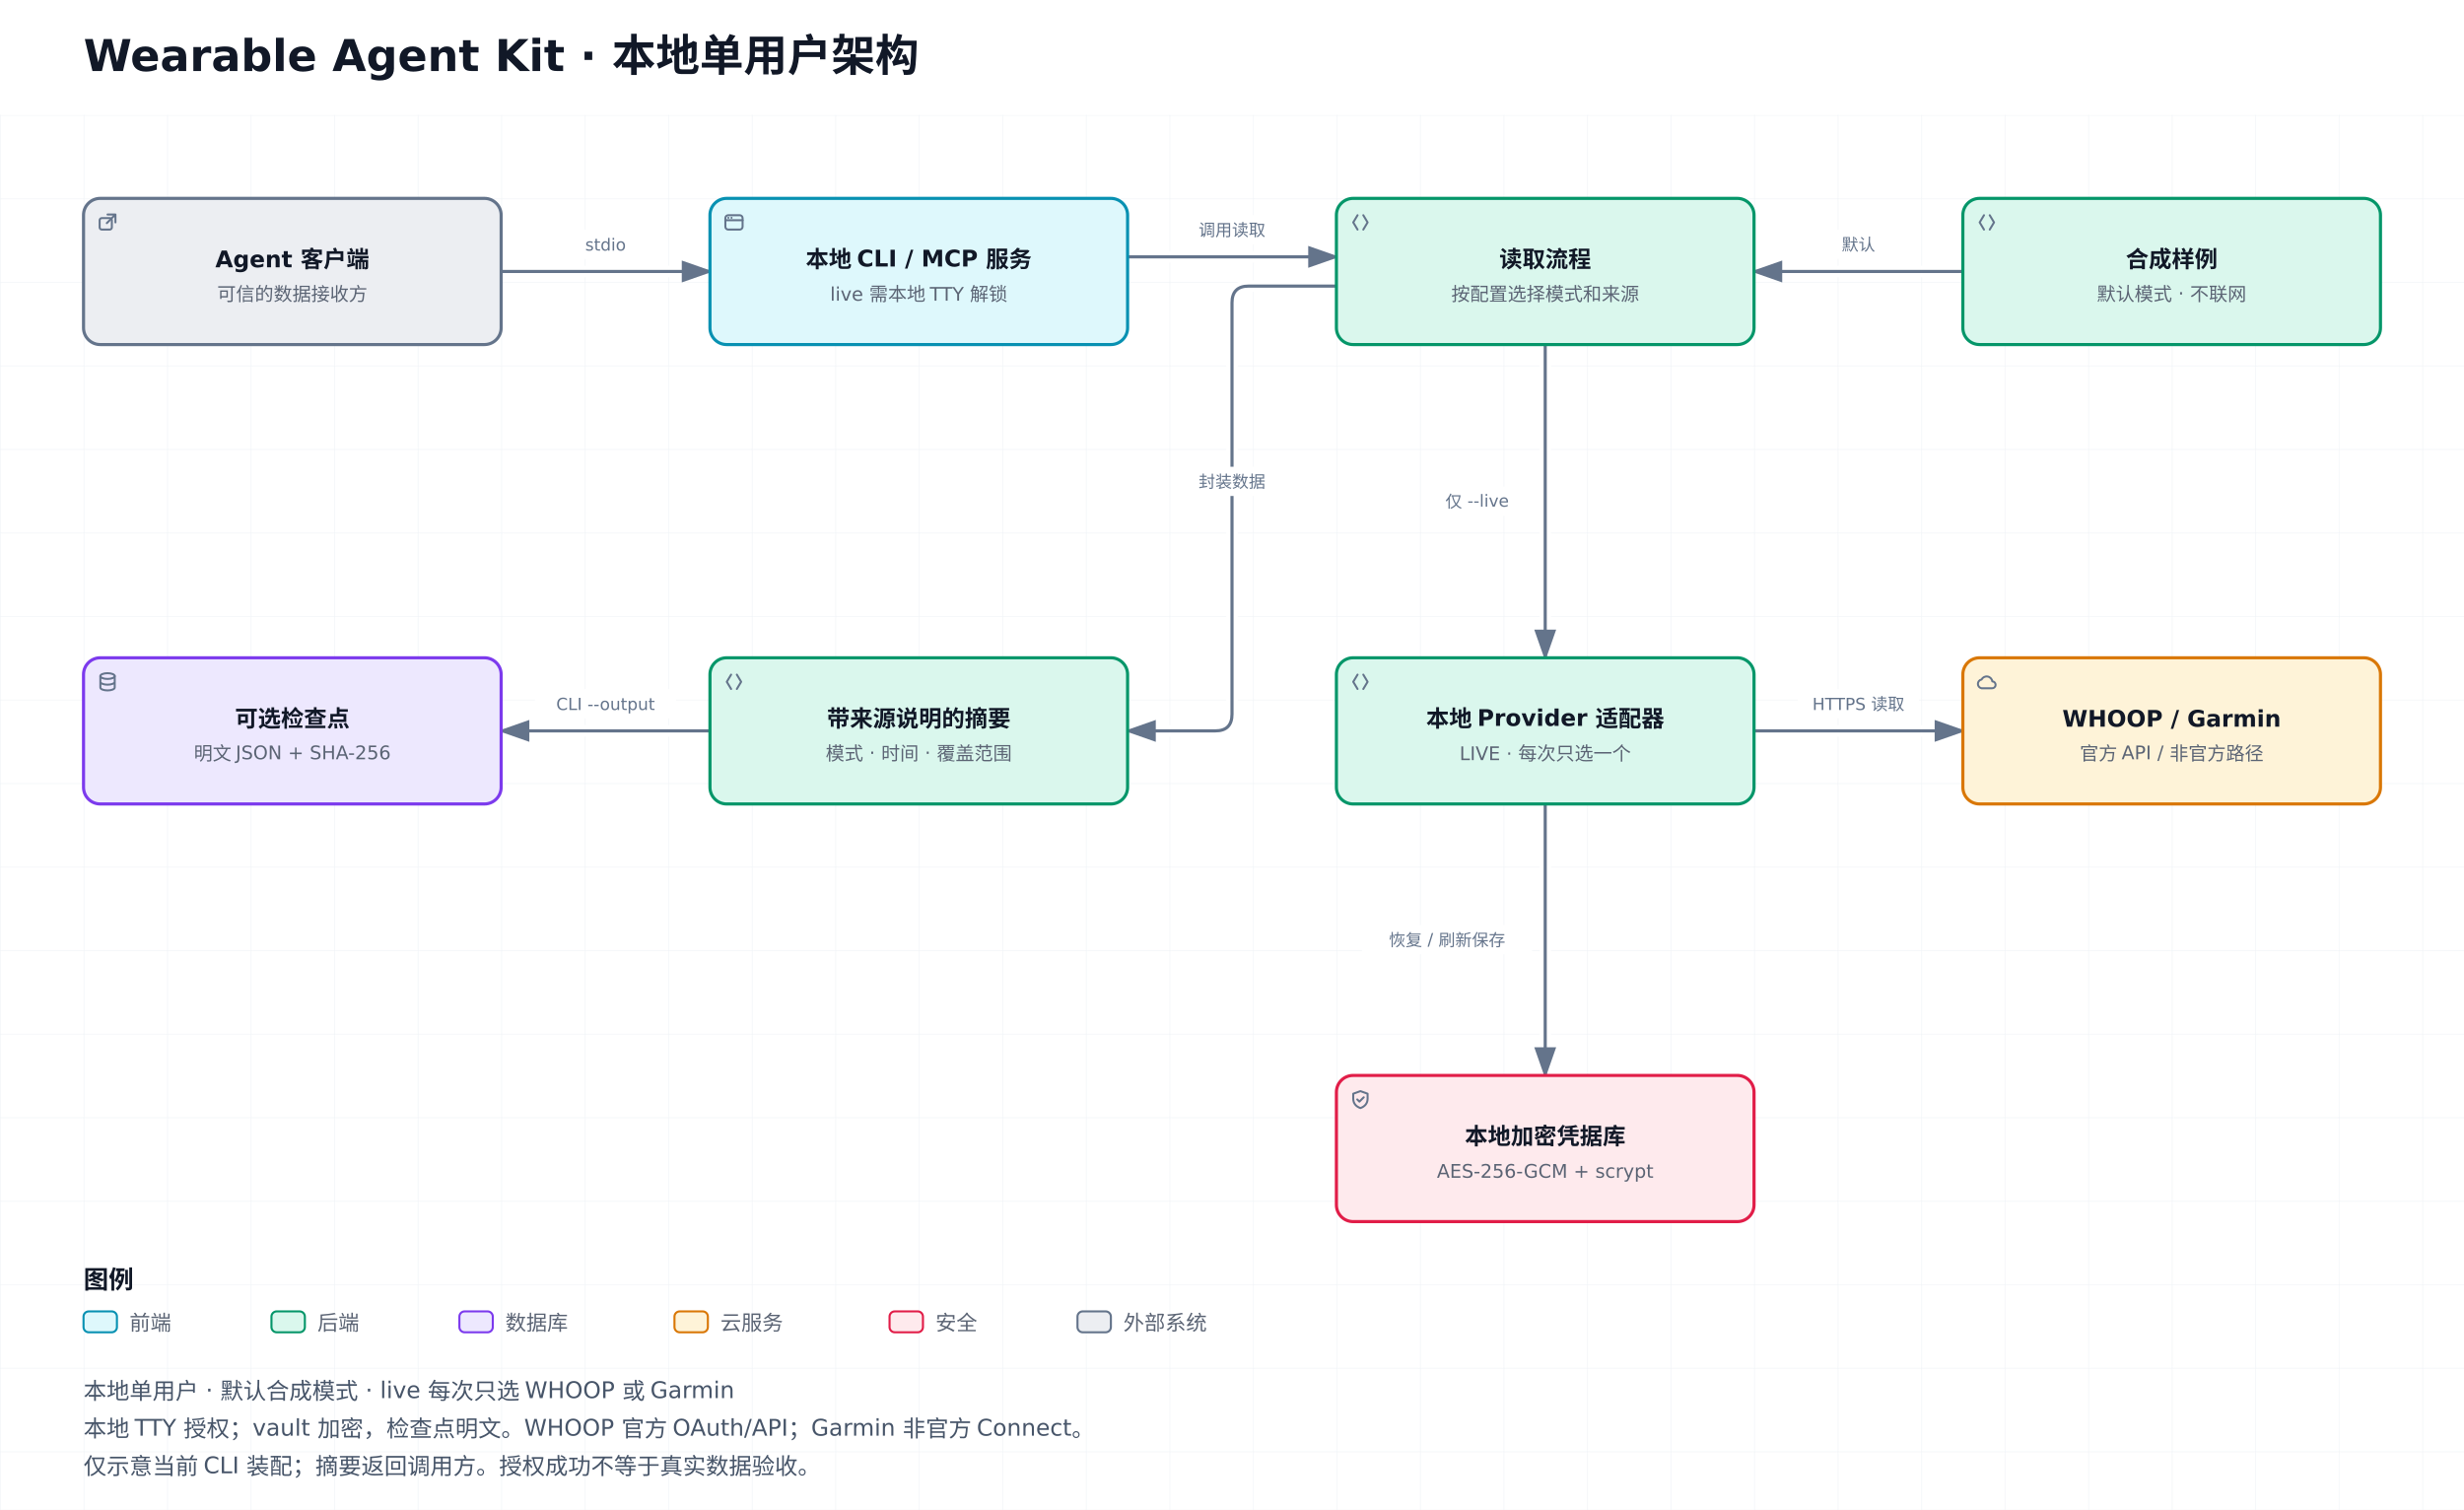
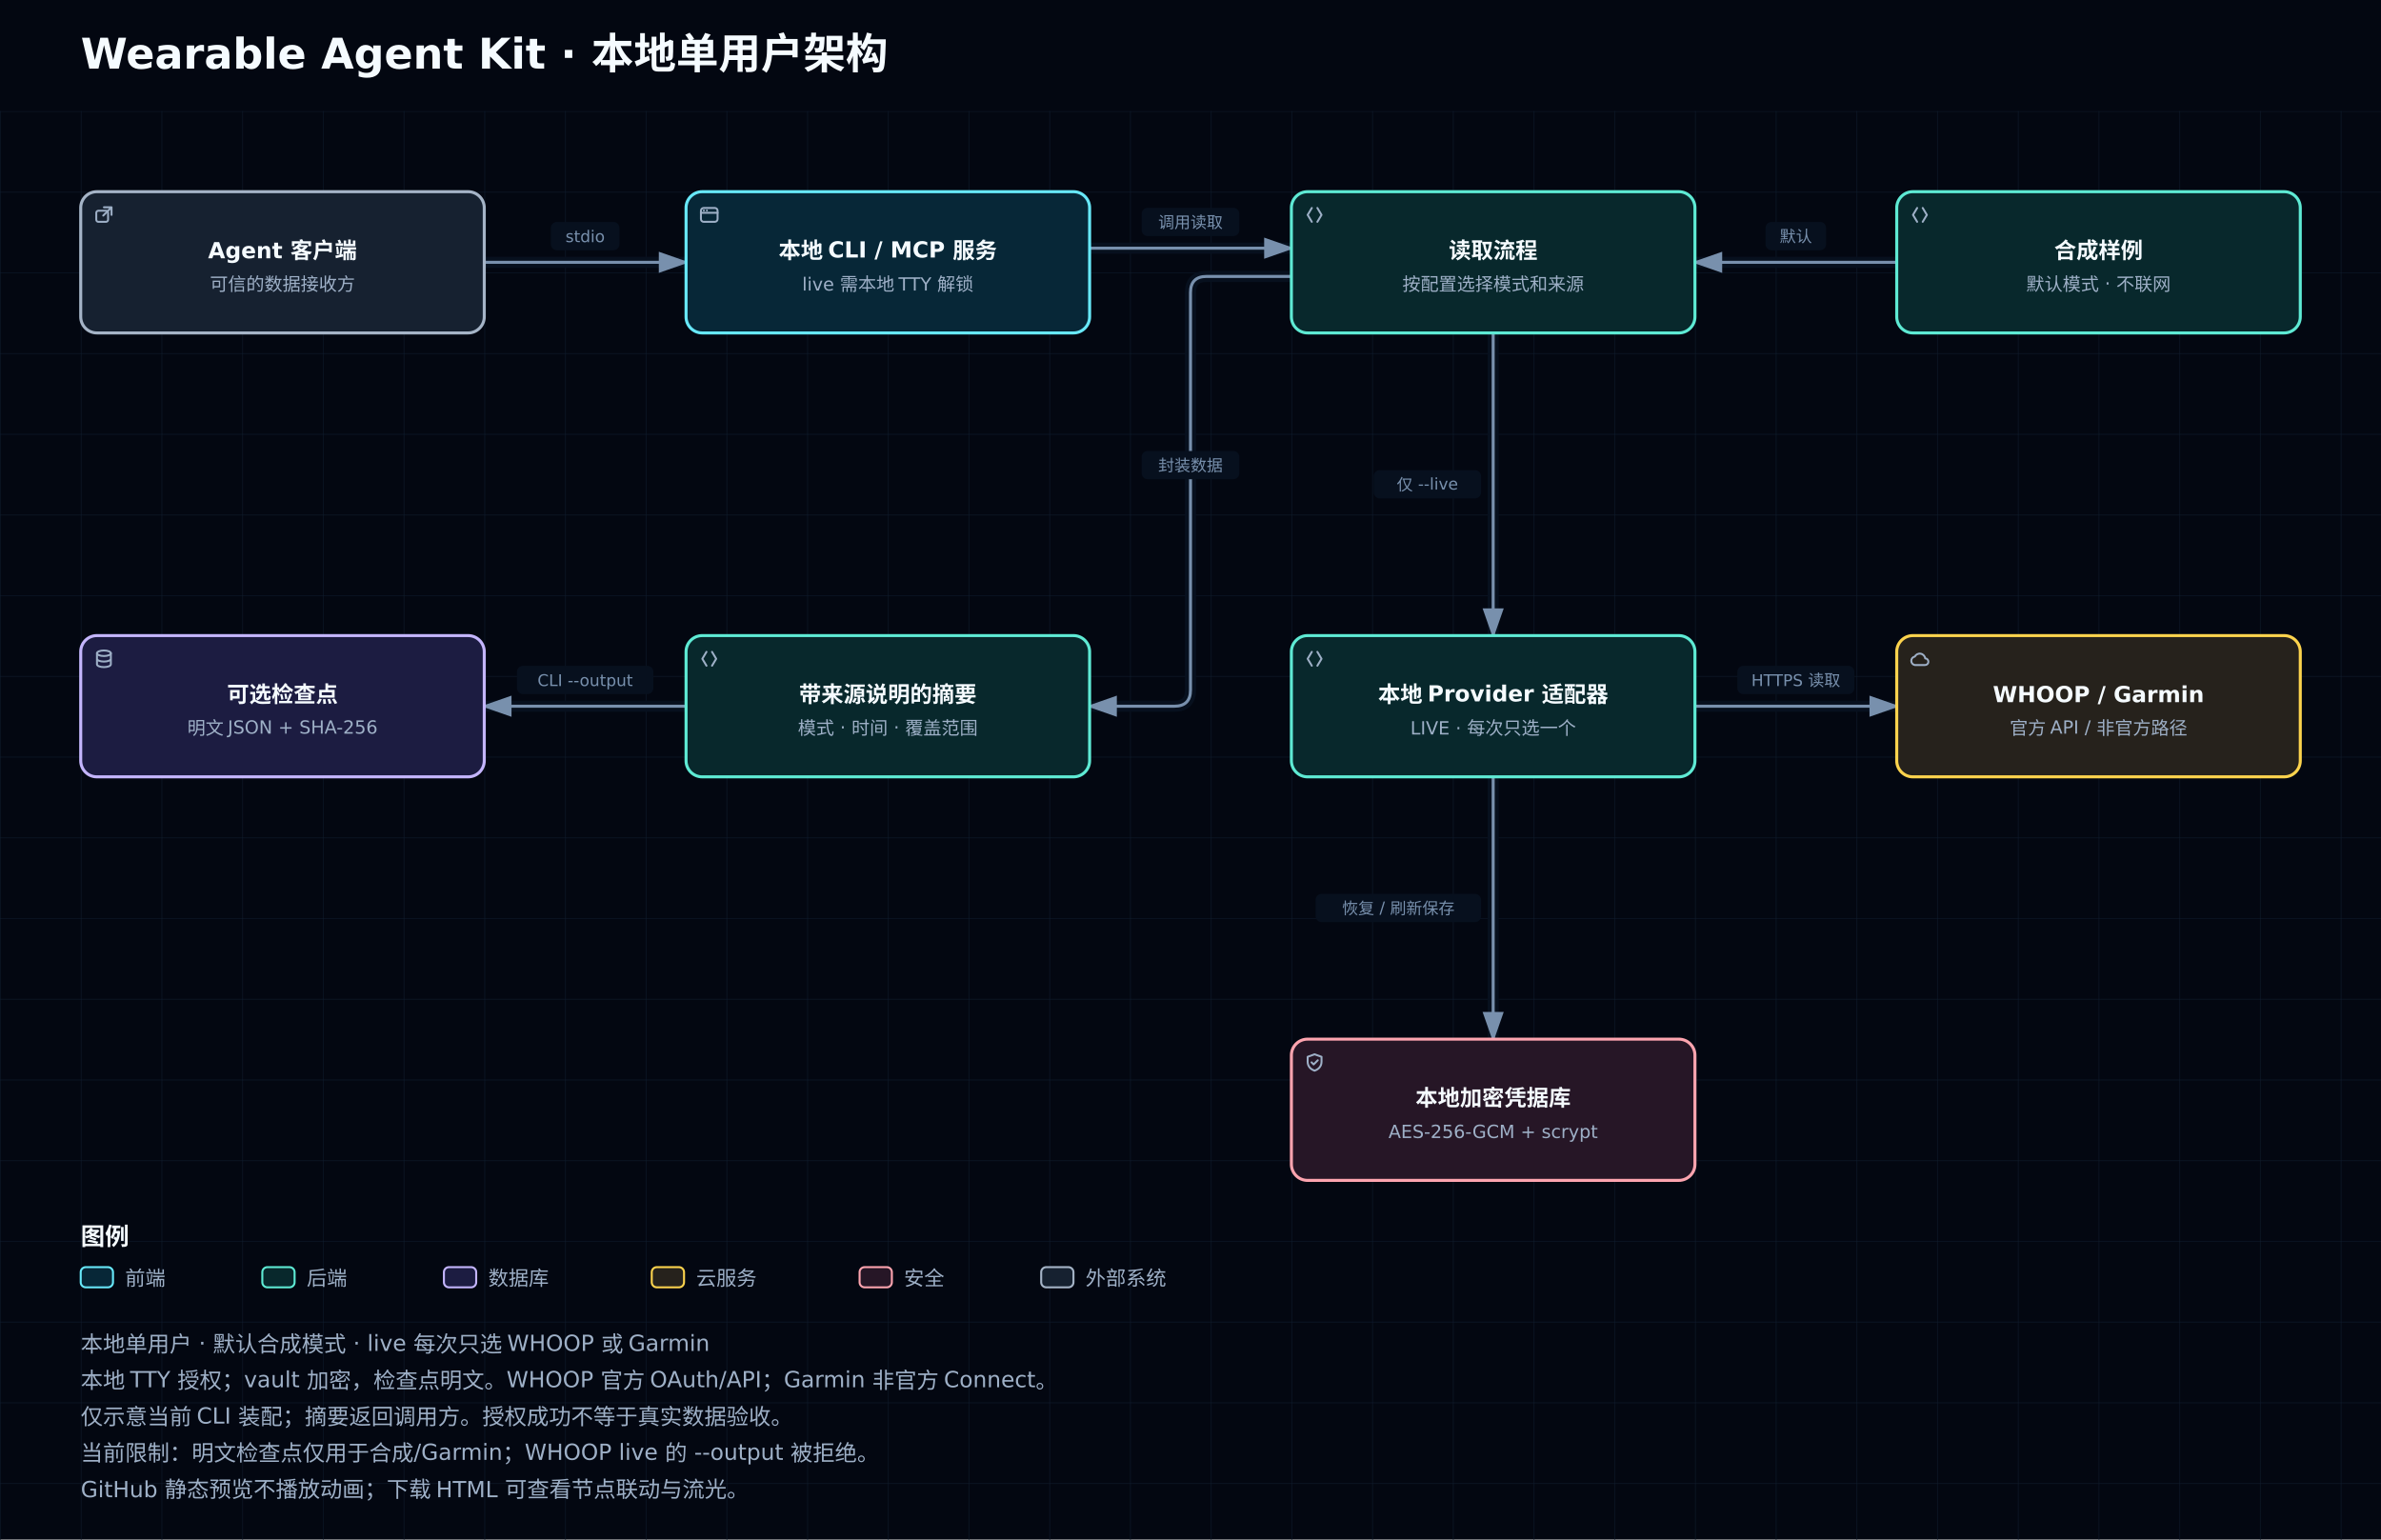
- <svg xmlns="http://www.w3.org/2000/svg" viewBox="0 0 1180 723" role="img" lang="zh-CN" aria-labelledby="archify-diagram-title archify-diagram-description" data-animation="trace" data-preset="classic" data-quality-profile="showcase" data-node-ui="" data-reader-fit="intrinsic-height" data-reader-min-text="7.5" data-reader-primary-text="14" width="1180" height="723">
-   <rect width="100%" height="100%" fill="#ffffff" />
-   <style>text {font-family: DejaVu Sans, Noto Sans CJK SC, sans-serif;} .c-grid{ stroke: #e9edf2; fill: none; }.c-mask{ fill: #ffffff; stroke: none; }.c-lane-rule{ stroke: #cbd5e1; fill: none; opacity: 0.7; }.c-lane-wash{ fill: #fafcfd; stroke: none; }.c-frontend{ fill: #def8fc;   stroke: #0891b2; }.c-backend{ fill: #daf7ed;    stroke: #059669; }.c-database{ fill: #ede8fe;   stroke: #7c3aed; }.c-cloud{ fill: #fef3d8;      stroke: #d97706; }.c-security{ fill: #feeaed;   stroke: #e11d48; }.c-messagebus{ fill: #feefe2; stroke: #ea580c; }.c-external{ fill: #eceef2;   stroke: #64748b; }.t-primary{ fill: #111827; }.t-muted{ fill: #5b6474; }.t-dim{ fill: #9aa3b2; }.t-frontend{ fill: #0891b2; }.t-backend{ fill: #059669; }.t-database{ fill: #7c3aed; }.t-cloud{ fill: #d97706; }.t-security{ fill: #e11d48; }.t-messagebus{ fill: #ea580c; }.t-external{ fill: #64748b; }.t-edge-default{ fill: #64748b; }.t-edge-emphasis{ fill: #059669; }.t-edge-security{ fill: #e11d48; }.t-edge-dashed{ fill: #7c3aed; }.a-default{ stroke: #64748b; fill: none; }.a-emphasis{ stroke: #059669; fill: none; }.a-security{ stroke: #e11d48; fill: none; stroke-dasharray: 5,5; }.a-dashed{ stroke: #7c3aed; fill: none; stroke-dasharray: 4,4; }.m-default{ fill: #64748b; }.m-emphasis{ fill: #059669; }.m-security{ fill: #e11d48; }.m-dashed{ fill: #7c3aed; }.c-region{
-       fill: color-mix(in srgb, #fef3d8 48%, transparent);
+ <svg xmlns="http://www.w3.org/2000/svg" viewBox="0 0 1180 763" role="img" lang="zh-CN" aria-labelledby="archify-diagram-title archify-diagram-description" data-animation="trace" data-preset="signal-flow" data-quality-profile="showcase" data-node-ui="" data-reader-fit="intrinsic-height" data-reader-min-text="7.5" data-reader-primary-text="14" width="1180" height="763">
+   <rect width="100%" height="100%" fill="#030711" />
+   <style>text {font-family: DejaVu Sans, Noto Sans CJK SC, sans-serif;} .c-grid{ stroke: #15233a; fill: none; }.c-mask{ fill: #07101e; stroke: none; }.c-lane-rule{ stroke: #2c4564; fill: none; opacity: 0.7; }.c-lane-wash{ fill: #081323; stroke: none; }.c-frontend{ fill: #072737;   stroke: #67e8f9; }.c-backend{ fill: #08282c;    stroke: #5eead4; }.c-database{ fill: #1c1c41;   stroke: #c4b5fd; }.c-cloud{ fill: #26221c;      stroke: #fcd34d; }.c-security{ fill: #261626;   stroke: #fda4af; }.c-messagebus{ fill: #261d1d; stroke: #fdba74; }.c-external{ fill: #162130;   stroke: #a5b4c7; }.t-primary{ fill: #f5fbff; }.t-muted{ fill: #9eb0c7; }.t-dim{ fill: #52667f; }.t-frontend{ fill: #67e8f9; }.t-backend{ fill: #5eead4; }.t-database{ fill: #c4b5fd; }.t-cloud{ fill: #fcd34d; }.t-security{ fill: #fda4af; }.t-messagebus{ fill: #fdba74; }.t-external{ fill: #a5b4c7; }.t-edge-default{ fill: #7890ad; }.t-edge-emphasis{ fill: #2dd4bf; }.t-edge-security{ fill: #fda4af; }.t-edge-dashed{ fill: #c4b5fd; }.a-default{ stroke: #7890ad; fill: none; }.a-emphasis{ stroke: #2dd4bf; fill: none; }.a-security{ stroke: #fda4af; fill: none; stroke-dasharray: 5,5; }.a-dashed{ stroke: #c4b5fd; fill: none; stroke-dasharray: 4,4; }.m-default{ fill: #7890ad; }.m-emphasis{ fill: #2dd4bf; }.m-security{ fill: #fda4af; }.m-dashed{ fill: #c4b5fd; }.c-region{
+       fill: color-mix(in srgb, #26221c 48%, transparent);
      stroke-dasharray: 9 4;
-     }.c-security-group{ fill: transparent; stroke: #e11d48; stroke-dasharray: 4,4; }.c-lane{ fill: #fafcfd; stroke: #cbd5e1; stroke-dasharray: 6,6; }.c-bg-rect{ fill: #f4f5f7; }.semantic-sigil {fill:none;stroke:#64748b;stroke-width:1.4;stroke-linecap:round;stroke-linejoin:round}.sigil-fill{fill:#64748b;stroke:none}.c-grid{stroke:#eef2f6}</style>
+     }.c-security-group{ fill: transparent; stroke: #fda4af; stroke-dasharray: 4,4; }.c-lane{ fill: #081323; stroke: #2c4564; stroke-dasharray: 6,6; }.c-bg-rect{ fill: #030711; }.semantic-sigil {fill:none;stroke:#9eb0c7;stroke-width:1.4;stroke-linecap:round;stroke-linejoin:round}.sigil-fill{fill:#9eb0c7;stroke:none}.c-grid{stroke:#101c2d}</style>
  <g transform="translate(0 55)">
    <defs>
      <marker id="arrowhead" markerWidth="10" markerHeight="7" refX="9" refY="3.5" orient="auto">
        <polygon points="0 0, 10 3.5, 0 7" class="m-default" />
      </marker>
      <marker id="arrowhead-emphasis" markerWidth="10" markerHeight="7" refX="9" refY="3.5" orient="auto">
        <polygon points="0 0, 10 3.5, 0 7" class="m-emphasis" />
      </marker>
      <marker id="arrowhead-security" markerWidth="10" markerHeight="7" refX="9" refY="3.5" orient="auto">
        <polygon points="0 0, 10 3.5, 0 7" class="m-security" />
      </marker>
      <marker id="arrowhead-dashed" markerWidth="10" markerHeight="7" refX="9" refY="3.5" orient="auto">
        <polygon points="0 0, 10 3.5, 0 7" class="m-dashed" />
      </marker>
      <pattern id="grid" width="40" height="40" patternUnits="userSpaceOnUse">
        <path d="M 40 0 L 0 0 0 40" class="c-grid" stroke-width="0.5" />
      </pattern>
    </defs>
    <rect width="100%" height="100%" fill="url(#grid)" />
    <g data-graph-role="automatic-crossover" style="--step:0">
-       <path data-graph-role="automatic-crossover-underlay" d="M 240 75 L 340 75" fill="none" stroke="#ffffff" stroke-width="5.5" stroke-linecap="round" stroke-linejoin="round" pointer-events="none" />
+       <path data-graph-role="automatic-crossover-underlay" d="M 240 75 L 340 75" fill="none" stroke="#07101e" stroke-width="5.5" stroke-linecap="round" stroke-linejoin="round" pointer-events="none" />
      <path data-edge-from="agent" data-edge-to="entry" data-edge-label="stdio" data-edge-key="0" data-edge-id="agent-entry" data-composition-points="240,75;340,75" data-composition-crossover="halo" data-composition-independent="true" d="M 240 75 L 340 75" class="a-default" data-animate="edge" style="--step:0" stroke-width="1.5" marker-end="url(#arrowhead)" />
    </g>
    <g data-graph-role="automatic-crossover" style="--step:1">
-       <path data-graph-role="automatic-crossover-underlay" d="M 540 68 L 640 68" fill="none" stroke="#ffffff" stroke-width="5.5" stroke-linecap="round" stroke-linejoin="round" pointer-events="none" />
+       <path data-graph-role="automatic-crossover-underlay" d="M 540 68 L 640 68" fill="none" stroke="#07101e" stroke-width="5.5" stroke-linecap="round" stroke-linejoin="round" pointer-events="none" />
      <path data-edge-from="entry" data-edge-to="pipeline" data-edge-label="调用读取" data-edge-key="1" data-edge-id="entry-pipeline" data-composition-points="540,68;640,68" data-composition-crossover="halo" data-composition-independent="true" d="M 540 68 L 640 68" class="a-default" data-animate="edge" style="--step:1" stroke-width="1.5" marker-end="url(#arrowhead)" />
    </g>
    <g data-graph-role="automatic-crossover" style="--step:2">
-       <path data-graph-role="automatic-crossover-underlay" d="M 940 75 L 840 75" fill="none" stroke="#ffffff" stroke-width="5.5" stroke-linecap="round" stroke-linejoin="round" pointer-events="none" />
+       <path data-graph-role="automatic-crossover-underlay" d="M 940 75 L 840 75" fill="none" stroke="#07101e" stroke-width="5.5" stroke-linecap="round" stroke-linejoin="round" pointer-events="none" />
      <path data-edge-from="synthetic" data-edge-to="pipeline" data-edge-label="默认" data-edge-key="2" data-edge-id="synthetic-pipeline" data-composition-points="940,75;840,75" data-composition-crossover="halo" data-composition-independent="true" d="M 940 75 L 840 75" class="a-default" data-animate="edge" style="--step:2" stroke-width="1.5" marker-end="url(#arrowhead)" />
    </g>
    <g data-graph-role="automatic-crossover" style="--step:3">
-       <path data-graph-role="automatic-crossover-underlay" d="M 740 110 L 740 260" fill="none" stroke="#ffffff" stroke-width="5.5" stroke-linecap="round" stroke-linejoin="round" pointer-events="none" />
+       <path data-graph-role="automatic-crossover-underlay" d="M 740 110 L 740 260" fill="none" stroke="#07101e" stroke-width="5.5" stroke-linecap="round" stroke-linejoin="round" pointer-events="none" />
      <path data-edge-from="pipeline" data-edge-to="provider" data-edge-label="仅 --live" data-edge-key="3" data-edge-id="pipeline-provider" data-composition-points="740,110;740,260" data-composition-crossover="halo" data-composition-independent="true" d="M 740 110 L 740 260" class="a-default" data-animate="edge" style="--step:3" stroke-width="1.5" marker-end="url(#arrowhead)" />
    </g>
    <g data-graph-role="automatic-crossover" style="--step:4">
-       <path data-graph-role="automatic-crossover-underlay" d="M 640 82 L 598 82 Q 590 82 590 90 L 590 287 Q 590 295 582 295 L 540 295" fill="none" stroke="#ffffff" stroke-width="5.5" stroke-linecap="round" stroke-linejoin="round" pointer-events="none" />
+       <path data-graph-role="automatic-crossover-underlay" d="M 640 82 L 598 82 Q 590 82 590 90 L 590 287 Q 590 295 582 295 L 540 295" fill="none" stroke="#07101e" stroke-width="5.5" stroke-linecap="round" stroke-linejoin="round" pointer-events="none" />
      <path data-edge-from="pipeline" data-edge-to="summary" data-edge-label="封装数据" data-edge-key="4" data-edge-id="pipeline-summary" data-composition-points="640,82;590,82;590,295;540,295" data-composition-crossover="halo" data-composition-independent="true" d="M 640 82 L 598 82 Q 590 82 590 90 L 590 287 Q 590 295 582 295 L 540 295" class="a-default" data-animate="edge" style="--step:4" stroke-width="1.5" marker-end="url(#arrowhead)" />
    </g>
    <g data-graph-role="automatic-crossover" style="--step:5">
-       <path data-graph-role="automatic-crossover-underlay" d="M 340 295 L 240 295" fill="none" stroke="#ffffff" stroke-width="5.5" stroke-linecap="round" stroke-linejoin="round" pointer-events="none" />
+       <path data-graph-role="automatic-crossover-underlay" d="M 340 295 L 240 295" fill="none" stroke="#07101e" stroke-width="5.5" stroke-linecap="round" stroke-linejoin="round" pointer-events="none" />
      <path data-edge-from="summary" data-edge-to="checkpoint" data-edge-label="CLI --output" data-edge-key="5" data-edge-id="summary-checkpoint" data-composition-points="340,295;240,295" data-composition-crossover="halo" data-composition-independent="true" d="M 340 295 L 240 295" class="a-default" data-animate="edge" style="--step:5" stroke-width="1.5" marker-end="url(#arrowhead)" />
    </g>
    <g data-graph-role="automatic-crossover" style="--step:6">
-       <path data-graph-role="automatic-crossover-underlay" d="M 840 295 L 940 295" fill="none" stroke="#ffffff" stroke-width="5.5" stroke-linecap="round" stroke-linejoin="round" pointer-events="none" />
+       <path data-graph-role="automatic-crossover-underlay" d="M 840 295 L 940 295" fill="none" stroke="#07101e" stroke-width="5.5" stroke-linecap="round" stroke-linejoin="round" pointer-events="none" />
      <path data-edge-from="provider" data-edge-to="api" data-edge-label="HTTPS 读取" data-edge-key="6" data-edge-id="provider-api" data-composition-points="840,295;940,295" data-composition-crossover="halo" data-composition-independent="true" d="M 840 295 L 940 295" class="a-default" data-animate="edge" style="--step:6" stroke-width="1.5" marker-end="url(#arrowhead)" />
    </g>
    <g data-graph-role="automatic-crossover" style="--step:7">
-       <path data-graph-role="automatic-crossover-underlay" d="M 740 330 L 740 460" fill="none" stroke="#ffffff" stroke-width="5.5" stroke-linecap="round" stroke-linejoin="round" pointer-events="none" />
+       <path data-graph-role="automatic-crossover-underlay" d="M 740 330 L 740 460" fill="none" stroke="#07101e" stroke-width="5.5" stroke-linecap="round" stroke-linejoin="round" pointer-events="none" />
      <path data-edge-from="provider" data-edge-to="vault" data-edge-label="恢复 / 刷新保存" data-edge-key="7" data-edge-id="provider-vault" data-composition-points="740,330;740,460" data-composition-crossover="halo" data-composition-independent="true" d="M 740 330 L 740 460" class="a-default" data-animate="edge" style="--step:7" stroke-width="1.5" marker-end="url(#arrowhead)" />
    </g>
    <g id="node-agent" data-node-id="agent" data-node-label="Agent 客户端" tabindex="0" role="button" aria-label="聚焦Agent 客户端，可信的数据接收方, 架构组件" aria-pressed="false" data-node-kind="external" data-node-sublabel="可信的数据接收方" data-node-context="架构组件">
      <rect x="40" y="40" width="200" height="70" rx="8" class="c-mask" />
      <rect x="40" y="40" width="200" height="70" rx="8" class="c-external" data-animate="node" style="--step:0" stroke-width="1.5" />
      <g aria-hidden="true" data-semantic-sigil="external" class="semantic-sigil s-external" transform="translate(46 46) scale(0.6875)">
        <rect x="2.5" y="5" width="8.5" height="8" rx="1.5" />
        <path d="M8 2.5h5.5V8M13.5 2.5 7.5 8.5" />
      </g>
      <text data-node-label="" data-detail-anchor="" x="140" y="73" class="t-primary" font-size="11" font-weight="600" text-anchor="middle">Agent 客户端</text>
      <text data-detail="context" x="140" y="89" class="t-muted" font-size="9" text-anchor="middle">可信的数据接收方</text>
    </g>
    <g id="node-entry" data-node-id="entry" data-node-label="本地 CLI / MCP 服务" tabindex="0" role="button" aria-label="聚焦本地 CLI / MCP 服务，live 需本地 TTY 解锁, 架构组件" aria-pressed="false" data-node-kind="frontend" data-node-sublabel="live 需本地 TTY 解锁" data-node-context="架构组件">
      <rect x="340" y="40" width="200" height="70" rx="8" class="c-mask" />
      <rect x="340" y="40" width="200" height="70" rx="8" class="c-frontend" data-animate="node" style="--step:1" stroke-width="1.5" />
      <g aria-hidden="true" data-semantic-sigil="frontend" class="semantic-sigil s-frontend" transform="translate(346 46) scale(0.6875)">
        <rect x="2" y="3" width="12" height="10" rx="2" />
        <path d="M2 6.5h12" />
        <circle cx="4.1" cy="4.8" r=".7" class="sigil-fill" />
        <circle cx="6.3" cy="4.8" r=".7" class="sigil-fill" />
      </g>
      <text data-node-label="" data-detail-anchor="" x="440" y="73" class="t-primary" font-size="11" font-weight="600" text-anchor="middle">本地 CLI / MCP 服务</text>
      <text data-detail="context" x="440" y="89" class="t-muted" font-size="9" text-anchor="middle">live 需本地 TTY 解锁</text>
    </g>
    <g id="node-pipeline" data-node-id="pipeline" data-node-label="读取流程" tabindex="0" role="button" aria-label="聚焦读取流程，按配置选择模式和来源, 架构组件" aria-pressed="false" data-node-kind="backend" data-node-sublabel="按配置选择模式和来源" data-node-context="架构组件">
      <rect x="640" y="40" width="200" height="70" rx="8" class="c-mask" />
      <rect x="640" y="40" width="200" height="70" rx="8" class="c-backend" data-animate="node" style="--step:2" stroke-width="1.5" />
      <g aria-hidden="true" data-semantic-sigil="backend" class="semantic-sigil s-backend" transform="translate(646 46) scale(0.6875)">
        <path d="M6 3 3 8l3 5M10 3l3 5-3 5" />
      </g>
      <text data-node-label="" data-detail-anchor="" x="740" y="73" class="t-primary" font-size="11" font-weight="600" text-anchor="middle">读取流程</text>
      <text data-detail="context" x="740" y="89" class="t-muted" font-size="9" text-anchor="middle">按配置选择模式和来源</text>
    </g>
    <g id="node-synthetic" data-node-id="synthetic" data-node-label="合成样例" tabindex="0" role="button" aria-label="聚焦合成样例，默认模式 · 不联网, 架构组件" aria-pressed="false" data-node-kind="backend" data-node-sublabel="默认模式 · 不联网" data-node-context="架构组件">
      <rect x="940" y="40" width="200" height="70" rx="8" class="c-mask" />
      <rect x="940" y="40" width="200" height="70" rx="8" class="c-backend" data-animate="node" style="--step:2" stroke-width="1.5" />
      <g aria-hidden="true" data-semantic-sigil="backend" class="semantic-sigil s-backend" transform="translate(946 46) scale(0.6875)">
        <path d="M6 3 3 8l3 5M10 3l3 5-3 5" />
      </g>
      <text data-node-label="" data-detail-anchor="" x="1040" y="73" class="t-primary" font-size="11" font-weight="600" text-anchor="middle">合成样例</text>
      <text data-detail="context" x="1040" y="89" class="t-muted" font-size="9" text-anchor="middle">默认模式 · 不联网</text>
    </g>
    <g id="node-summary" data-node-id="summary" data-node-label="带来源说明的摘要" tabindex="0" role="button" aria-label="聚焦带来源说明的摘要，模式 · 时间 · 覆盖范围, 架构组件" aria-pressed="false" data-node-kind="backend" data-node-sublabel="模式 · 时间 · 覆盖范围" data-node-context="架构组件">
      <rect x="340" y="260" width="200" height="70" rx="8" class="c-mask" />
      <rect x="340" y="260" width="200" height="70" rx="8" class="c-backend" data-animate="node" style="--step:5" stroke-width="1.5" />
      <g aria-hidden="true" data-semantic-sigil="backend" class="semantic-sigil s-backend" transform="translate(346 266) scale(0.6875)">
        <path d="M6 3 3 8l3 5M10 3l3 5-3 5" />
      </g>
      <text data-node-label="" data-detail-anchor="" x="440" y="293" class="t-primary" font-size="11" font-weight="600" text-anchor="middle">带来源说明的摘要</text>
      <text data-detail="context" x="440" y="309" class="t-muted" font-size="9" text-anchor="middle">模式 · 时间 · 覆盖范围</text>
    </g>
    <g id="node-checkpoint" data-node-id="checkpoint" data-node-label="可选检查点" tabindex="0" role="button" aria-label="聚焦可选检查点，明文 JSON + SHA-256, 架构组件" aria-pressed="false" data-node-kind="database" data-node-sublabel="明文 JSON + SHA-256" data-node-context="架构组件">
      <rect x="40" y="260" width="200" height="70" rx="8" class="c-mask" />
      <rect x="40" y="260" width="200" height="70" rx="8" class="c-database" data-animate="node" style="--step:6" stroke-width="1.5" />
      <g aria-hidden="true" data-semantic-sigil="database" class="semantic-sigil s-database" transform="translate(46 266) scale(0.6875)">
        <ellipse cx="8" cy="4" rx="5" ry="2" />
        <path d="M3 4v8c0 1.1 2.2 2 5 2s5-.9 5-2V4M3 8c0 1.1 2.2 2 5 2s5-.9 5-2" />
      </g>
      <text data-node-label="" data-detail-anchor="" x="140" y="293" class="t-primary" font-size="11" font-weight="600" text-anchor="middle">可选检查点</text>
      <text data-detail="context" x="140" y="309" class="t-muted" font-size="9" text-anchor="middle">明文 JSON + SHA-256</text>
    </g>
    <g id="node-provider" data-node-id="provider" data-node-label="本地 Provider 适配器" tabindex="0" role="button" aria-label="聚焦本地 Provider 适配器，LIVE · 每次只选一个, 架构组件" aria-pressed="false" data-node-kind="backend" data-node-sublabel="LIVE · 每次只选一个" data-node-context="架构组件">
      <rect x="640" y="260" width="200" height="70" rx="8" class="c-mask" />
      <rect x="640" y="260" width="200" height="70" rx="8" class="c-backend" data-animate="node" style="--step:4" stroke-width="1.5" />
      <g aria-hidden="true" data-semantic-sigil="backend" class="semantic-sigil s-backend" transform="translate(646 266) scale(0.6875)">
        <path d="M6 3 3 8l3 5M10 3l3 5-3 5" />
      </g>
      <text data-node-label="" data-detail-anchor="" x="740" y="293" class="t-primary" font-size="11" font-weight="600" text-anchor="middle">本地 Provider 适配器</text>
      <text data-detail="context" x="740" y="309" class="t-muted" font-size="9" text-anchor="middle">LIVE · 每次只选一个</text>
    </g>
    <g id="node-api" data-node-id="api" data-node-label="WHOOP / Garmin" tabindex="0" role="button" aria-label="聚焦WHOOP / Garmin，官方 API / 非官方路径, 架构组件" aria-pressed="false" data-node-kind="cloud" data-node-sublabel="官方 API / 非官方路径" data-node-context="架构组件">
      <rect x="940" y="260" width="200" height="70" rx="8" class="c-mask" />
      <rect x="940" y="260" width="200" height="70" rx="8" class="c-cloud" data-animate="node" style="--step:7" stroke-width="1.5" />
      <g aria-hidden="true" data-semantic-sigil="cloud" class="semantic-sigil s-cloud" transform="translate(946 266) scale(0.6875)">
        <path d="M4.3 12.5h7.3a2.4 2.4 0 0 0 .2-4.8 4 4 0 0 0-7.5-1.3A3.1 3.1 0 0 0 4.3 12.5Z" />
      </g>
      <text data-node-label="" data-detail-anchor="" x="1040" y="293" class="t-primary" font-size="11" font-weight="600" text-anchor="middle">WHOOP / Garmin</text>
      <text data-detail="context" x="1040" y="309" class="t-muted" font-size="9" text-anchor="middle">官方 API / 非官方路径</text>
    </g>
    <g id="node-vault" data-node-id="vault" data-node-label="本地加密凭据库" tabindex="0" role="button" aria-label="聚焦本地加密凭据库，AES-256-GCM + scrypt, 架构组件" aria-pressed="false" data-node-kind="security" data-node-sublabel="AES-256-GCM + scrypt" data-node-context="架构组件">
      <rect x="640" y="460" width="200" height="70" rx="8" class="c-mask" />
      <rect x="640" y="460" width="200" height="70" rx="8" class="c-security" data-animate="node" style="--step:8" stroke-width="1.5" />
      <g aria-hidden="true" data-semantic-sigil="security" class="semantic-sigil s-security" transform="translate(646 466) scale(0.6875)">
        <path d="M8 2.2 13 4v3.5c0 3.1-1.8 5.4-5 6.5-3.2-1.1-5-3.4-5-6.5V4Z" />
        <path d="m5.8 8 1.5 1.5 3-3" />
      </g>
      <text data-node-label="" data-detail-anchor="" x="740" y="493" class="t-primary" font-size="11" font-weight="600" text-anchor="middle">本地加密凭据库</text>
      <text data-detail="context" x="740" y="509" class="t-muted" font-size="9" text-anchor="middle">AES-256-GCM + scrypt</text>
    </g>
    <g data-detail="context" data-edge-from="agent" data-edge-to="entry" data-edge-label="stdio" data-edge-key="0" data-edge-id="agent-entry">
      <rect x="273" y="55" width="34" height="14" rx="3" class="c-mask" />
      <text x="290" y="65" class="t-edge-default" font-size="8" text-anchor="middle">stdio</text>
    </g>
    <g data-detail="context" data-edge-from="entry" data-edge-to="pipeline" data-edge-label="调用读取" data-edge-key="1" data-edge-id="entry-pipeline">
      <rect x="565.8" y="48" width="48.4" height="14" rx="3" class="c-mask" />
      <text x="590" y="58" class="t-edge-default" font-size="8" text-anchor="middle">调用读取</text>
    </g>
    <g data-detail="context" data-edge-from="synthetic" data-edge-to="pipeline" data-edge-label="默认" data-edge-key="2" data-edge-id="synthetic-pipeline">
      <rect x="875" y="55" width="30" height="14" rx="3" class="c-mask" />
      <text x="890" y="65" class="t-edge-default" font-size="8" text-anchor="middle">默认</text>
    </g>
    <g data-detail="context" data-edge-from="pipeline" data-edge-to="provider" data-edge-label="仅 --live" data-edge-key="3" data-edge-id="pipeline-provider">
      <rect x="680.8" y="178" width="53.2" height="14" rx="3" class="c-mask" />
      <text x="707.4" y="188" class="t-edge-default" font-size="8" text-anchor="middle">仅 --live</text>
    </g>
    <g data-detail="context" data-edge-from="pipeline" data-edge-to="summary" data-edge-label="封装数据" data-edge-key="4" data-edge-id="pipeline-summary">
      <rect x="565.8" y="168.5" width="48.4" height="14" rx="3" class="c-mask" />
      <text x="590" y="178.5" class="t-edge-default" font-size="8" text-anchor="middle">封装数据</text>
    </g>
    <g data-detail="context" data-edge-from="summary" data-edge-to="checkpoint" data-edge-label="CLI --output" data-edge-key="5" data-edge-id="summary-checkpoint">
      <rect x="256.2" y="275" width="67.6" height="14" rx="3" class="c-mask" />
      <text x="290" y="285" class="t-edge-default" font-size="8" text-anchor="middle">CLI --output</text>
    </g>
    <g data-detail="context" data-edge-from="provider" data-edge-to="api" data-edge-label="HTTPS 读取" data-edge-key="6" data-edge-id="provider-api">
      <rect x="861" y="275" width="58" height="14" rx="3" class="c-mask" />
      <text x="890" y="285" class="t-edge-default" font-size="8" text-anchor="middle">HTTPS 读取</text>
    </g>
    <g data-detail="context" data-edge-from="provider" data-edge-to="vault" data-edge-label="恢复 / 刷新保存" data-edge-key="7" data-edge-id="provider-vault">
      <rect x="652" y="388" width="82" height="14" rx="3" class="c-mask" />
      <text x="693" y="398" class="t-edge-default" font-size="8" text-anchor="middle">恢复 / 刷新保存</text>
    </g>
    <g data-legend="" data-legend-bridge="">
      <text x="40" y="562" class="t-primary" font-size="12" font-weight="650">图例</text>
      <g data-legend-semantic-kind="frontend" data-legend-kind="frontend" data-legend-label="前端" data-legend-x="40" data-legend-baseline="582" data-legend-width="68">
        <rect x="40" y="573" width="16" height="10" rx="2.5" class="c-frontend" stroke-width="1" />
        <text x="62" y="582" class="t-muted" font-size="10" font-weight="500">前端</text>
      </g>
      <g data-legend-semantic-kind="backend" data-legend-kind="backend" data-legend-label="后端" data-legend-x="130" data-legend-baseline="582" data-legend-width="68">
        <rect x="130" y="573" width="16" height="10" rx="2.5" class="c-backend" stroke-width="1" />
        <text x="152" y="582" class="t-muted" font-size="10" font-weight="500">后端</text>
      </g>
      <g data-legend-semantic-kind="database" data-legend-kind="database" data-legend-label="数据库" data-legend-x="220" data-legend-baseline="582" data-legend-width="81">
        <rect x="220" y="573" width="16" height="10" rx="2.5" class="c-database" stroke-width="1" />
        <text x="242" y="582" class="t-muted" font-size="10" font-weight="500">数据库</text>
      </g>
      <g data-legend-semantic-kind="cloud" data-legend-kind="cloud" data-legend-label="云服务" data-legend-x="323" data-legend-baseline="582" data-legend-width="81">
        <rect x="323" y="573" width="16" height="10" rx="2.5" class="c-cloud" stroke-width="1" />
        <text x="345" y="582" class="t-muted" font-size="10" font-weight="500">云服务</text>
      </g>
      <g data-legend-semantic-kind="security" data-legend-kind="security" data-legend-label="安全" data-legend-x="426" data-legend-baseline="582" data-legend-width="68">
        <rect x="426" y="573" width="16" height="10" rx="2.5" class="c-security" stroke-width="1" />
        <text x="448" y="582" class="t-muted" font-size="10" font-weight="500">安全</text>
      </g>
      <g data-legend-semantic-kind="external" data-legend-kind="external" data-legend-label="外部系统" data-legend-x="516" data-legend-baseline="582" data-legend-width="93">
        <rect x="516" y="573" width="16" height="10" rx="2.5" class="c-external" stroke-width="1" />
        <text x="538" y="582" class="t-muted" font-size="10" font-weight="500">外部系统</text>
      </g>
    </g>
  </g>
-   <text x="40" y="34" font-size="21" fill="#111827" font-weight="650">Wearable Agent Kit · 本地单用户架构</text>
-   <text x="40" y="670.0" font-size="11" fill="#475569" font-weight="400">本地单用户 · 默认合成模式 · live 每次只选 WHOOP 或 Garmin</text>
-   <text x="40" y="688.0" font-size="11" fill="#475569" font-weight="400">本地 TTY 授权；vault 加密，检查点明文。WHOOP 官方 OAuth/API；Garmin 非官方 Connect。</text>
-   <text x="40" y="706.0" font-size="11" fill="#475569" font-weight="400">仅示意当前 CLI 装配；摘要返回调用方。授权成功不等于真实数据验收。</text>
+   <text x="40" y="34" font-size="21" fill="#f5fbff" font-weight="650">Wearable Agent Kit · 本地单用户架构</text>
+   <text x="40" y="670.0" font-size="11" fill="#9eb0c7" font-weight="400">本地单用户 · 默认合成模式 · live 每次只选 WHOOP 或 Garmin</text>
+   <text x="40" y="688.0" font-size="11" fill="#9eb0c7" font-weight="400">本地 TTY 授权；vault 加密，检查点明文。WHOOP 官方 OAuth/API；Garmin 非官方 Connect。</text>
+   <text x="40" y="706.0" font-size="11" fill="#9eb0c7" font-weight="400">仅示意当前 CLI 装配；摘要返回调用方。授权成功不等于真实数据验收。</text>
+   <text x="40" y="724.0" font-size="11" fill="#9eb0c7" font-weight="400">当前限制：明文检查点仅用于合成/Garmin；WHOOP live 的 --output 被拒绝。</text>
+   <text x="40" y="742.0" font-size="11" fill="#9eb0c7" font-weight="400">GitHub 静态预览不播放动画；下载 HTML 可查看节点联动与流光。</text>
</svg>
